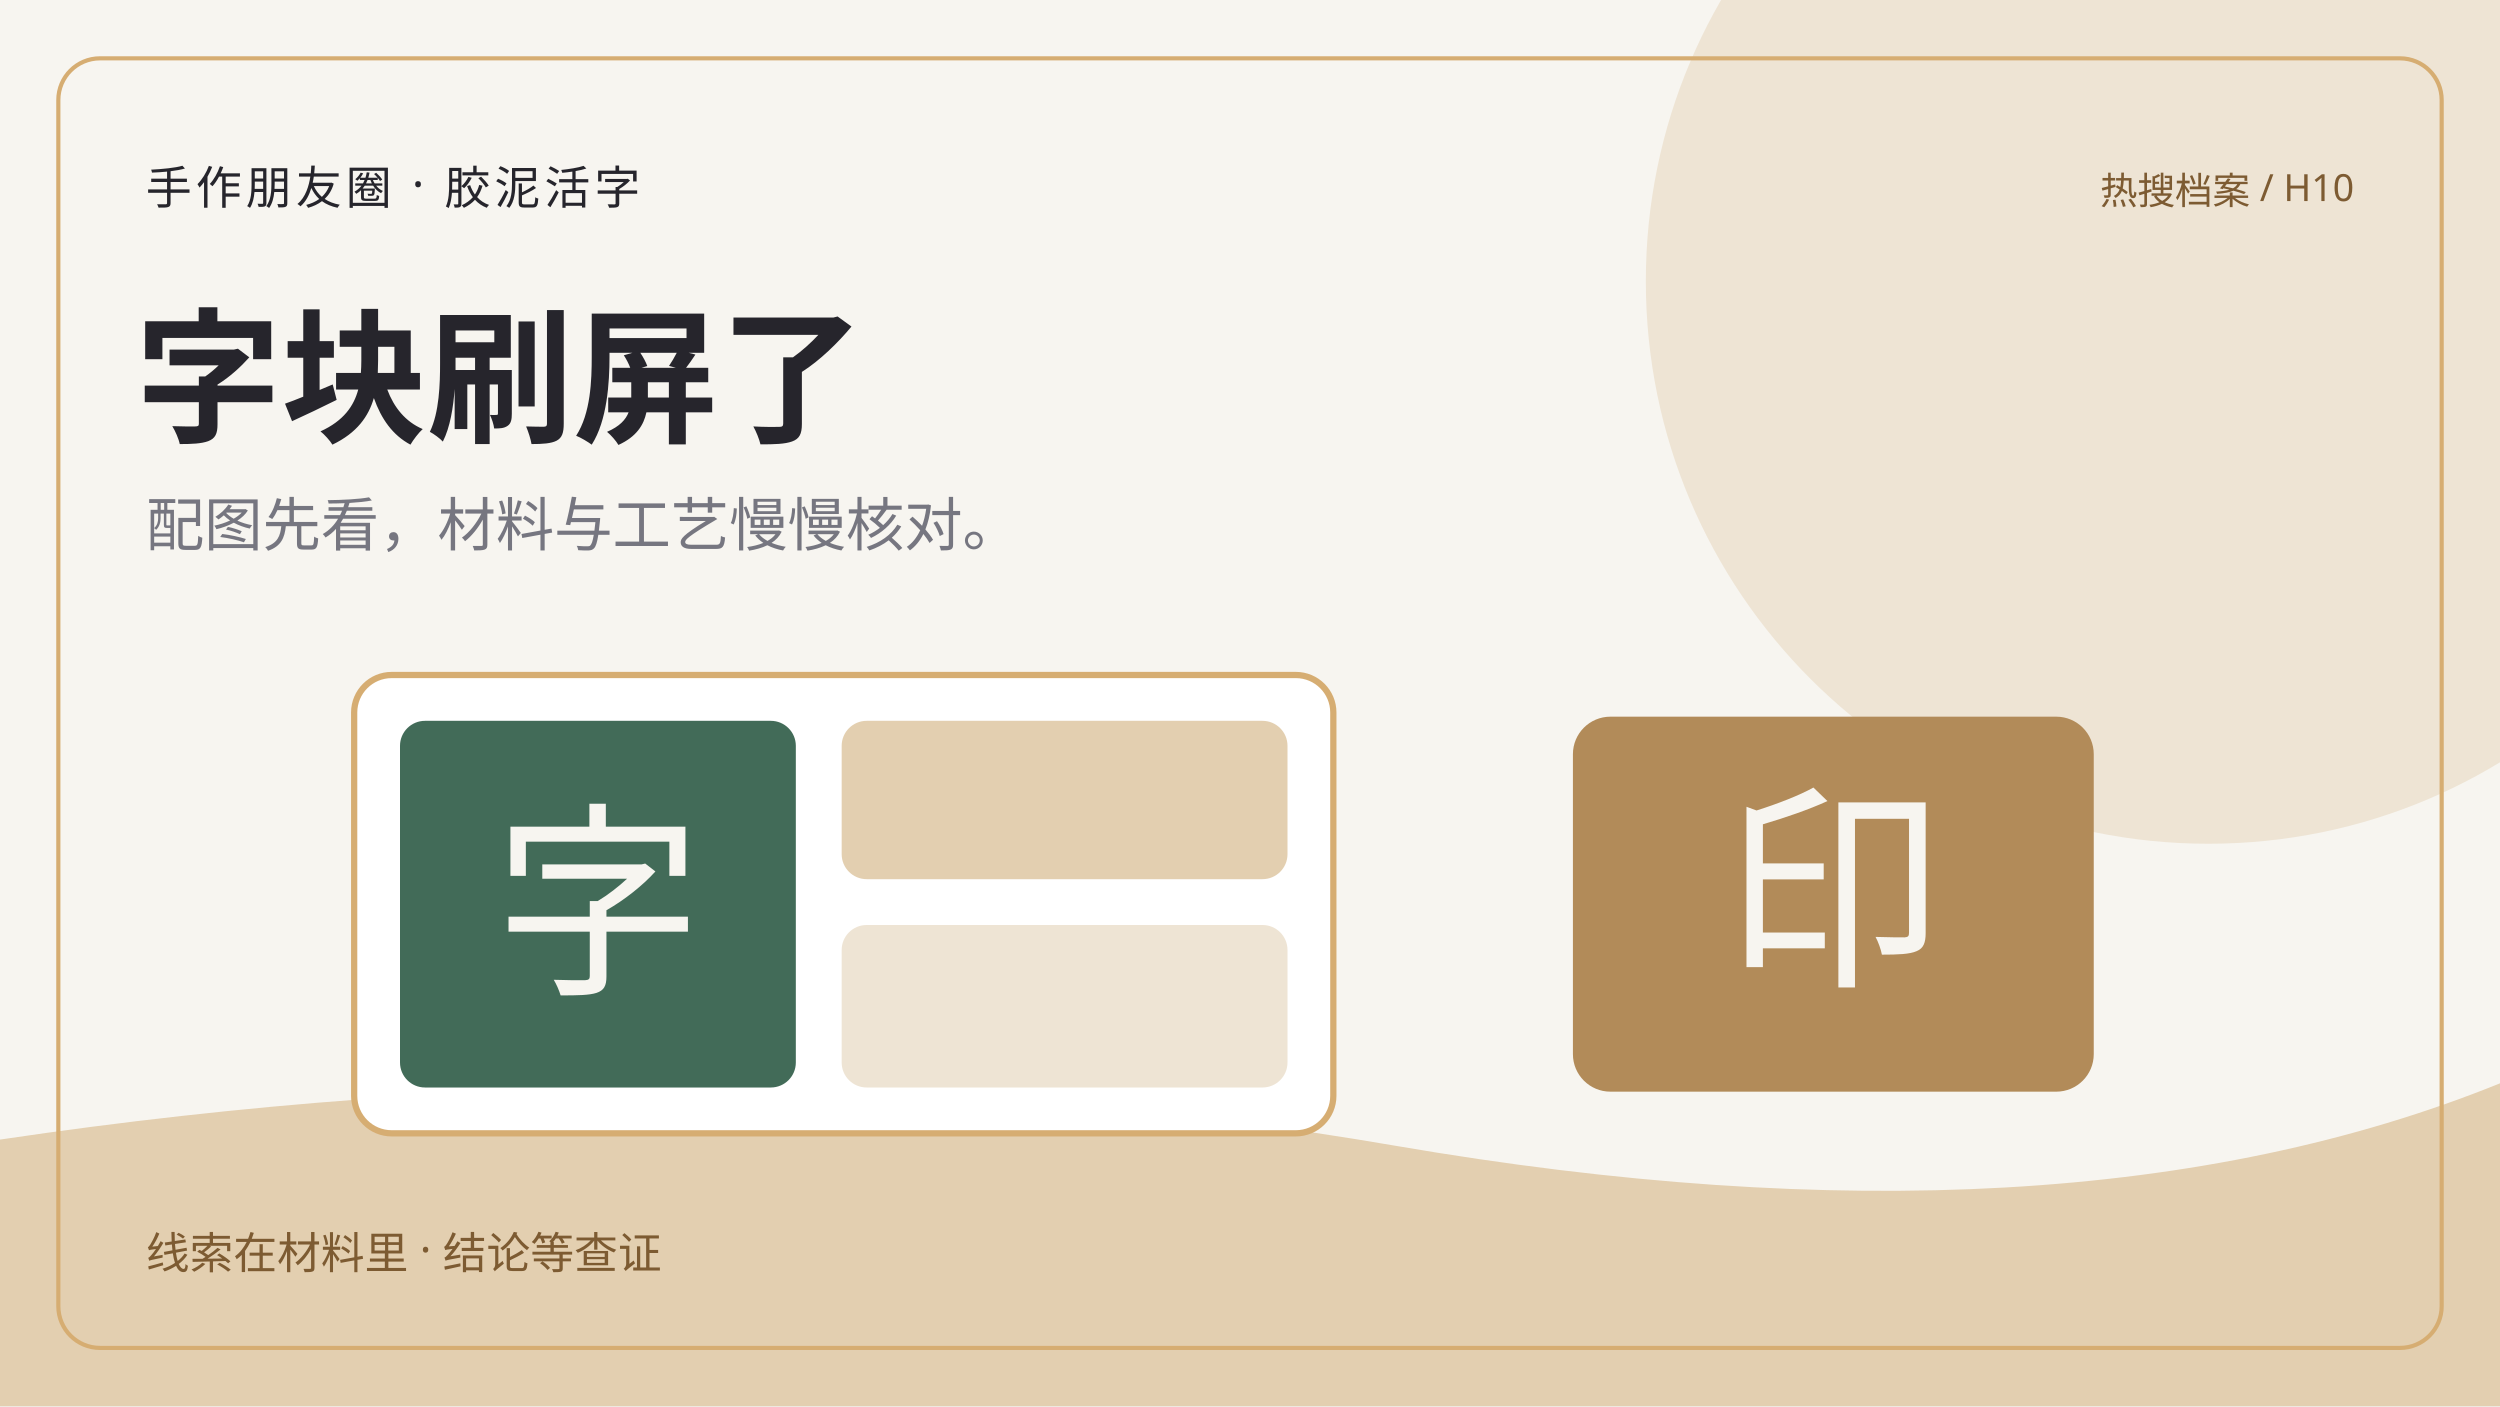
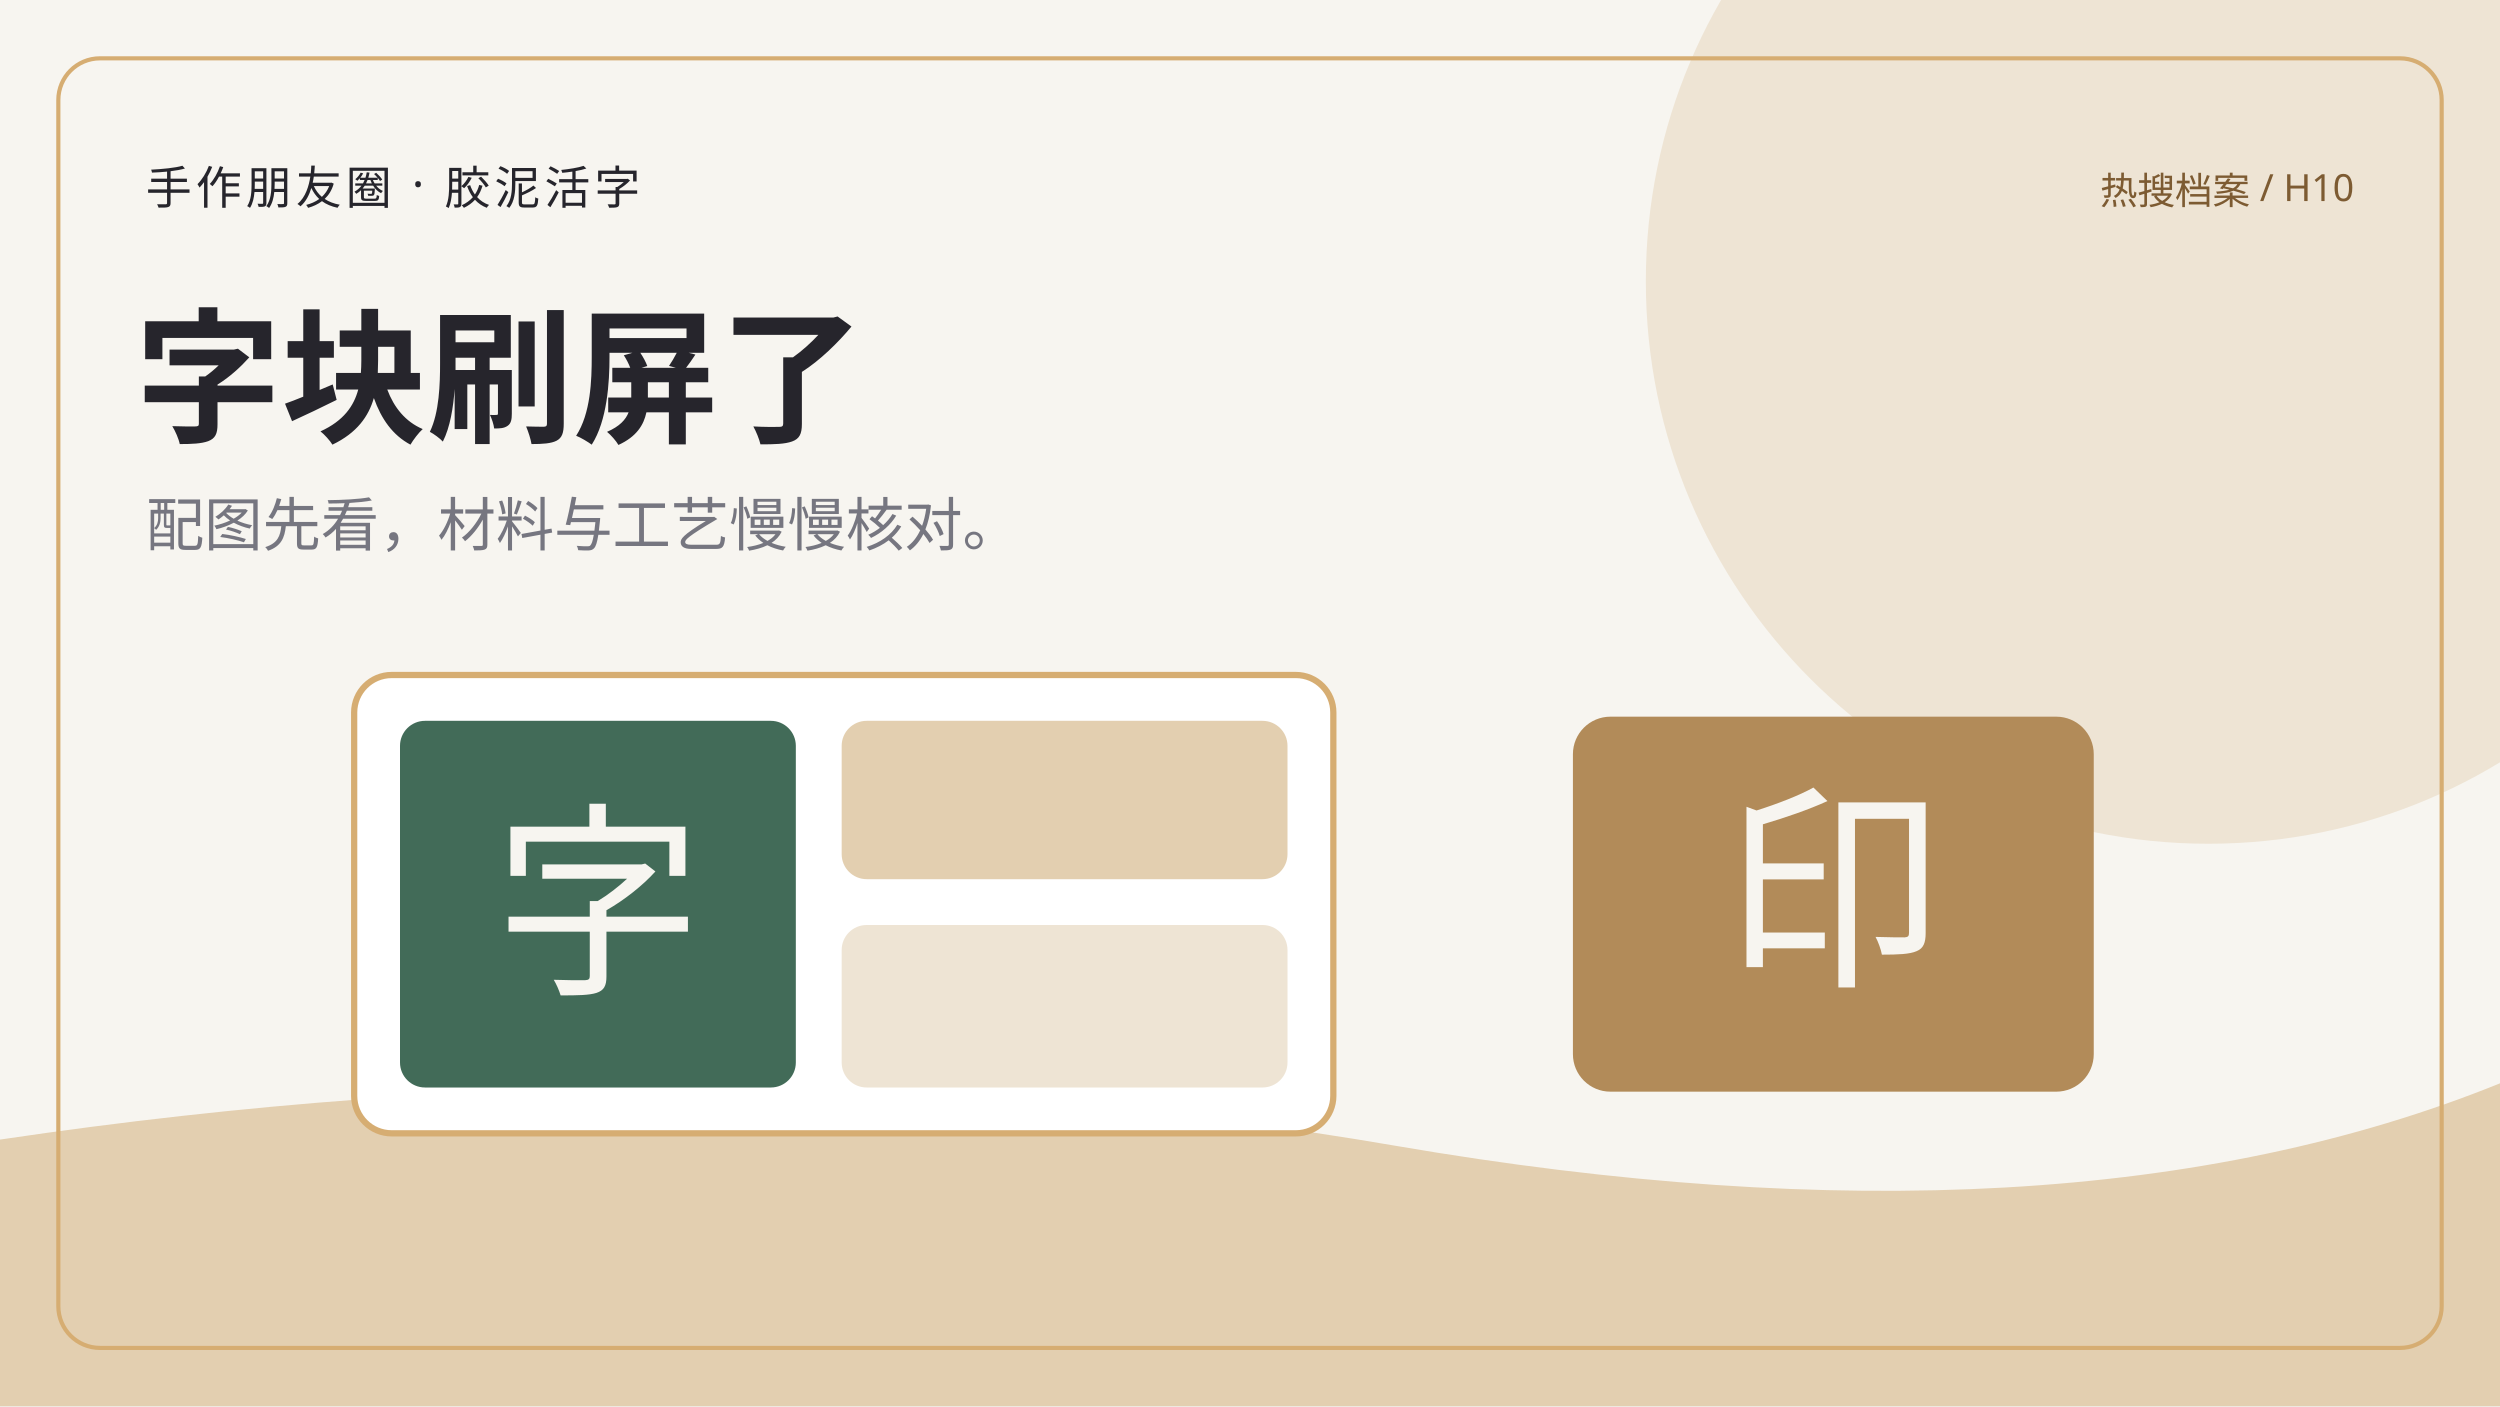
<svg xmlns="http://www.w3.org/2000/svg" width="1200" height="675" viewBox="0 0 1200 675" role="img" aria-labelledby="title desc">
  <rect width="1200" height="675" fill="#f7f5f0" />
  <circle cx="1060" cy="135" r="270" fill="#eee4d4" />
  <path d="M0 547Q350 495 670 550T1200 520V675H0Z" fill="#e3cfb0" />
  <rect x="28" y="28" width="1144" height="619" rx="20" fill="none" stroke="#d6ad72" stroke-width="2" />
  <g font-family="sans-serif" fill="#26252c">
    <text x="70" y="98" font-size="22" letter-spacing="2">手作朋友圈 · 胶泥活字</text>
    <text x="65" y="207" font-size="70" font-weight="800">字块刷屏了</text>
    <text x="70" y="262" font-size="28" fill="#767680">配图先看，材料与工艺慢慢核对。</text>
    <g transform="translate(170 324)">
      <rect width="470" height="220" rx="18" fill="#fff" stroke="#d6ad72" stroke-width="3" />
      <rect x="22" y="22" width="190" height="176" rx="12" fill="#426b58" />
      <text x="117" y="146" text-anchor="middle" font-size="100" fill="#f7f5f0">字</text>
      <rect x="234" y="22" width="214" height="76" rx="12" fill="#e3cfb0" />
      <rect x="234" y="120" width="214" height="78" rx="12" fill="#eee4d4" />
    </g>
    <g transform="translate(755 344)">
      <rect width="250" height="180" rx="18" fill="#b28b59" />
      <text x="125" y="122" text-anchor="middle" font-size="105" fill="#f7f5f0">印</text>
    </g>
-     <text x="70" y="609" font-size="21" fill="#7d5b32">线索在材料里 · 结论等查证</text>
    <text x="1130" y="98" text-anchor="end" font-size="18" fill="#7d5b32">热搜档案 / H10</text>
  </g>
</svg>
